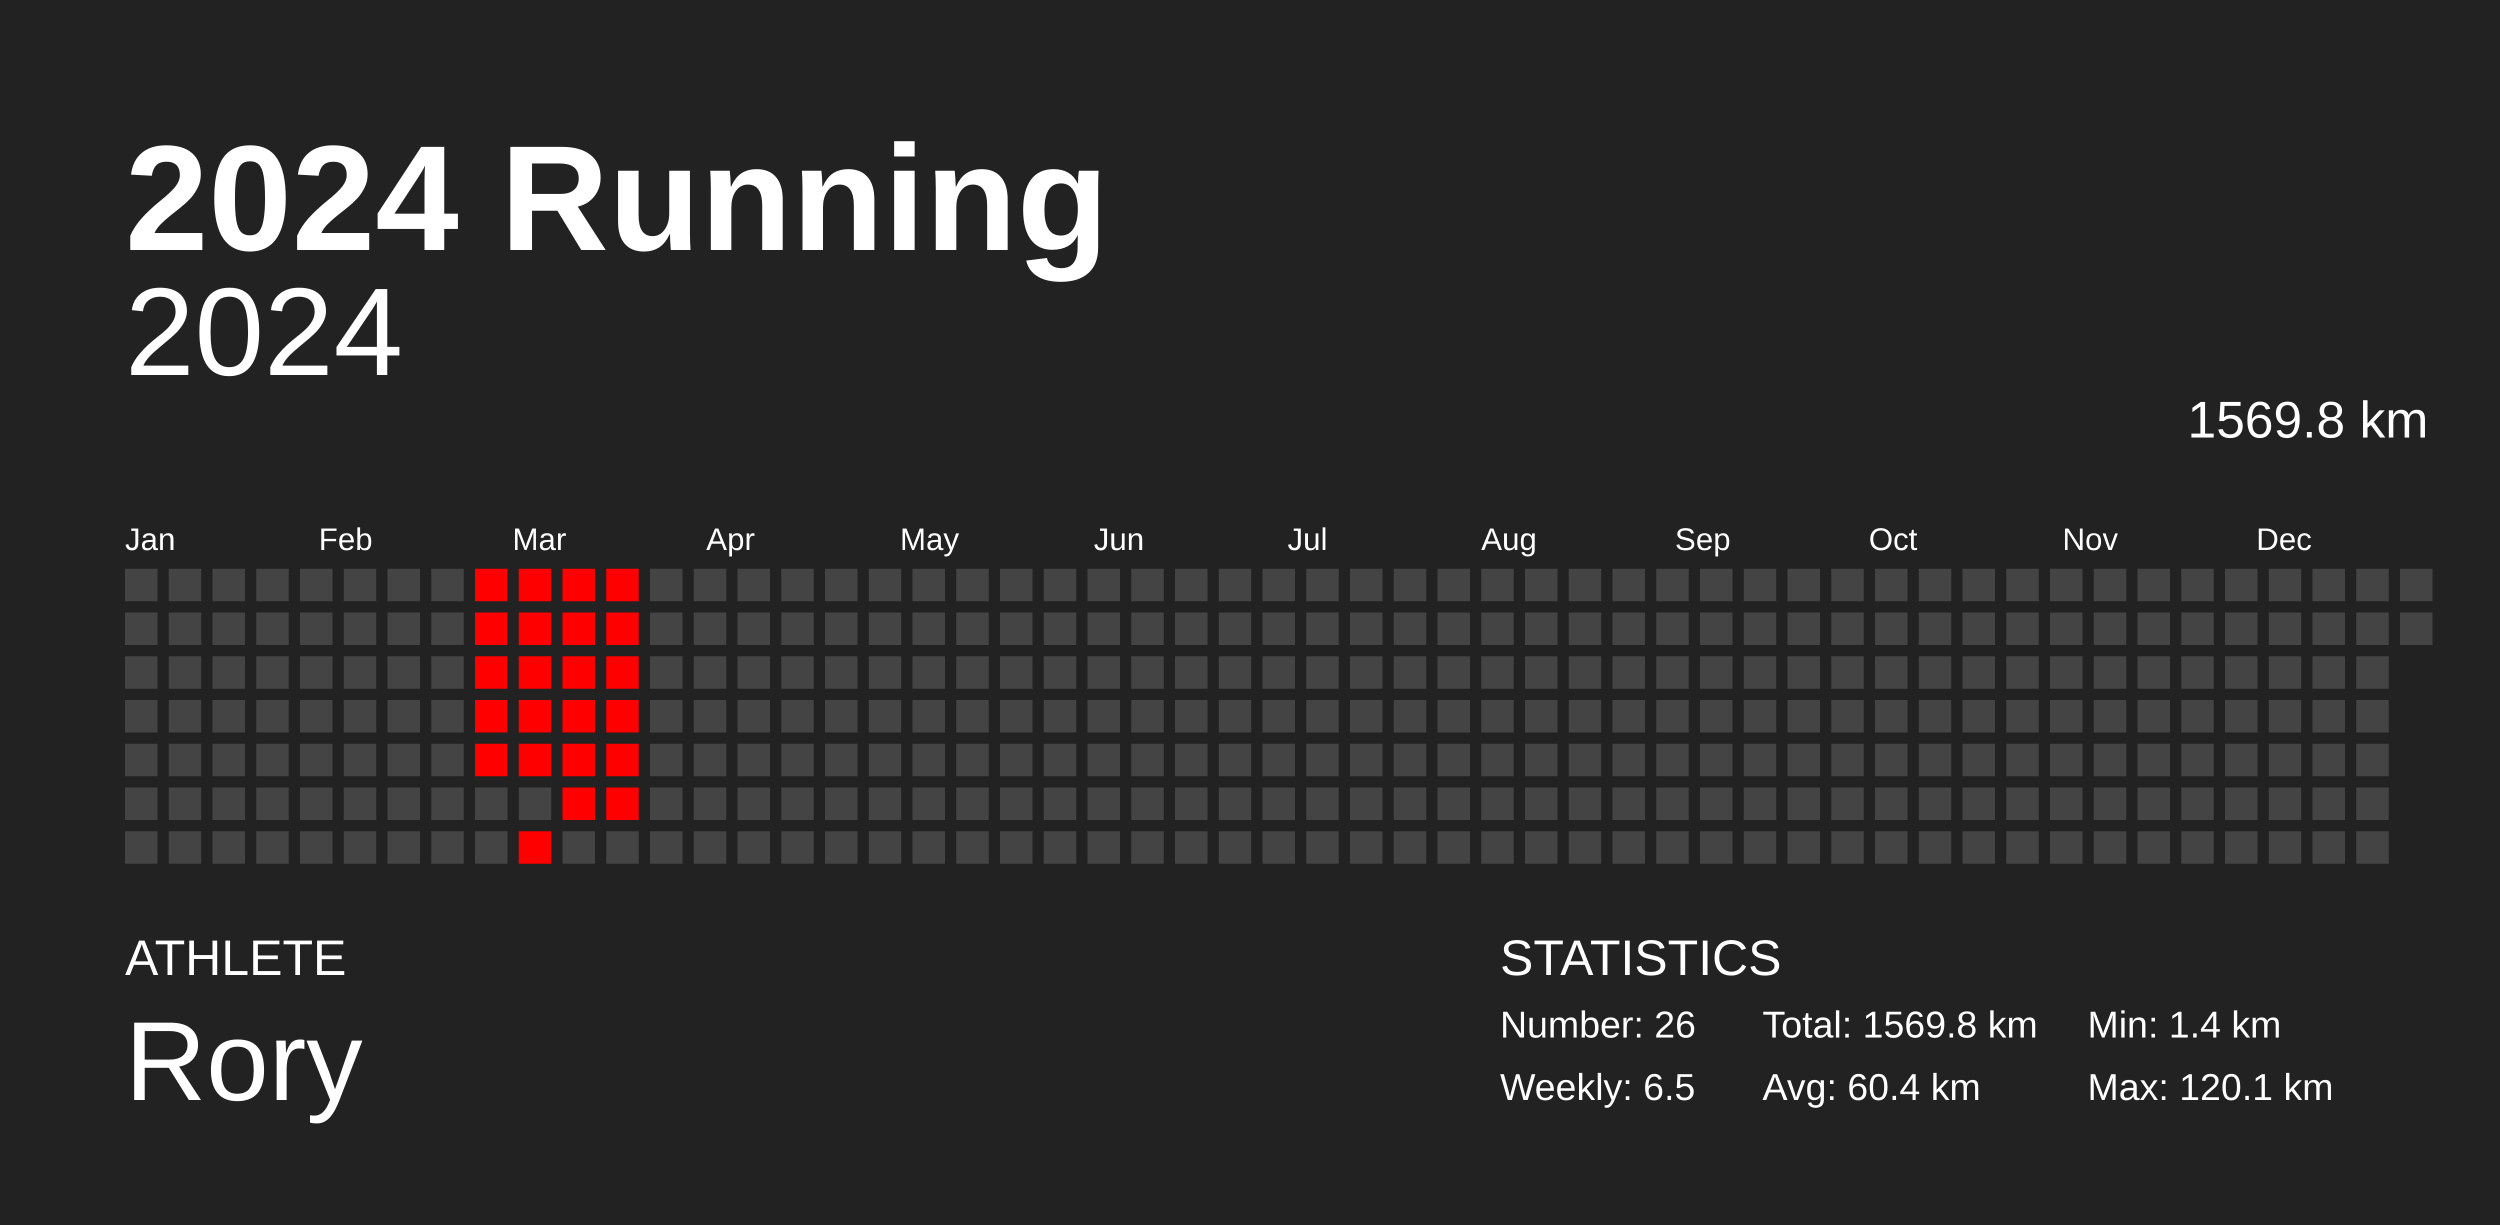
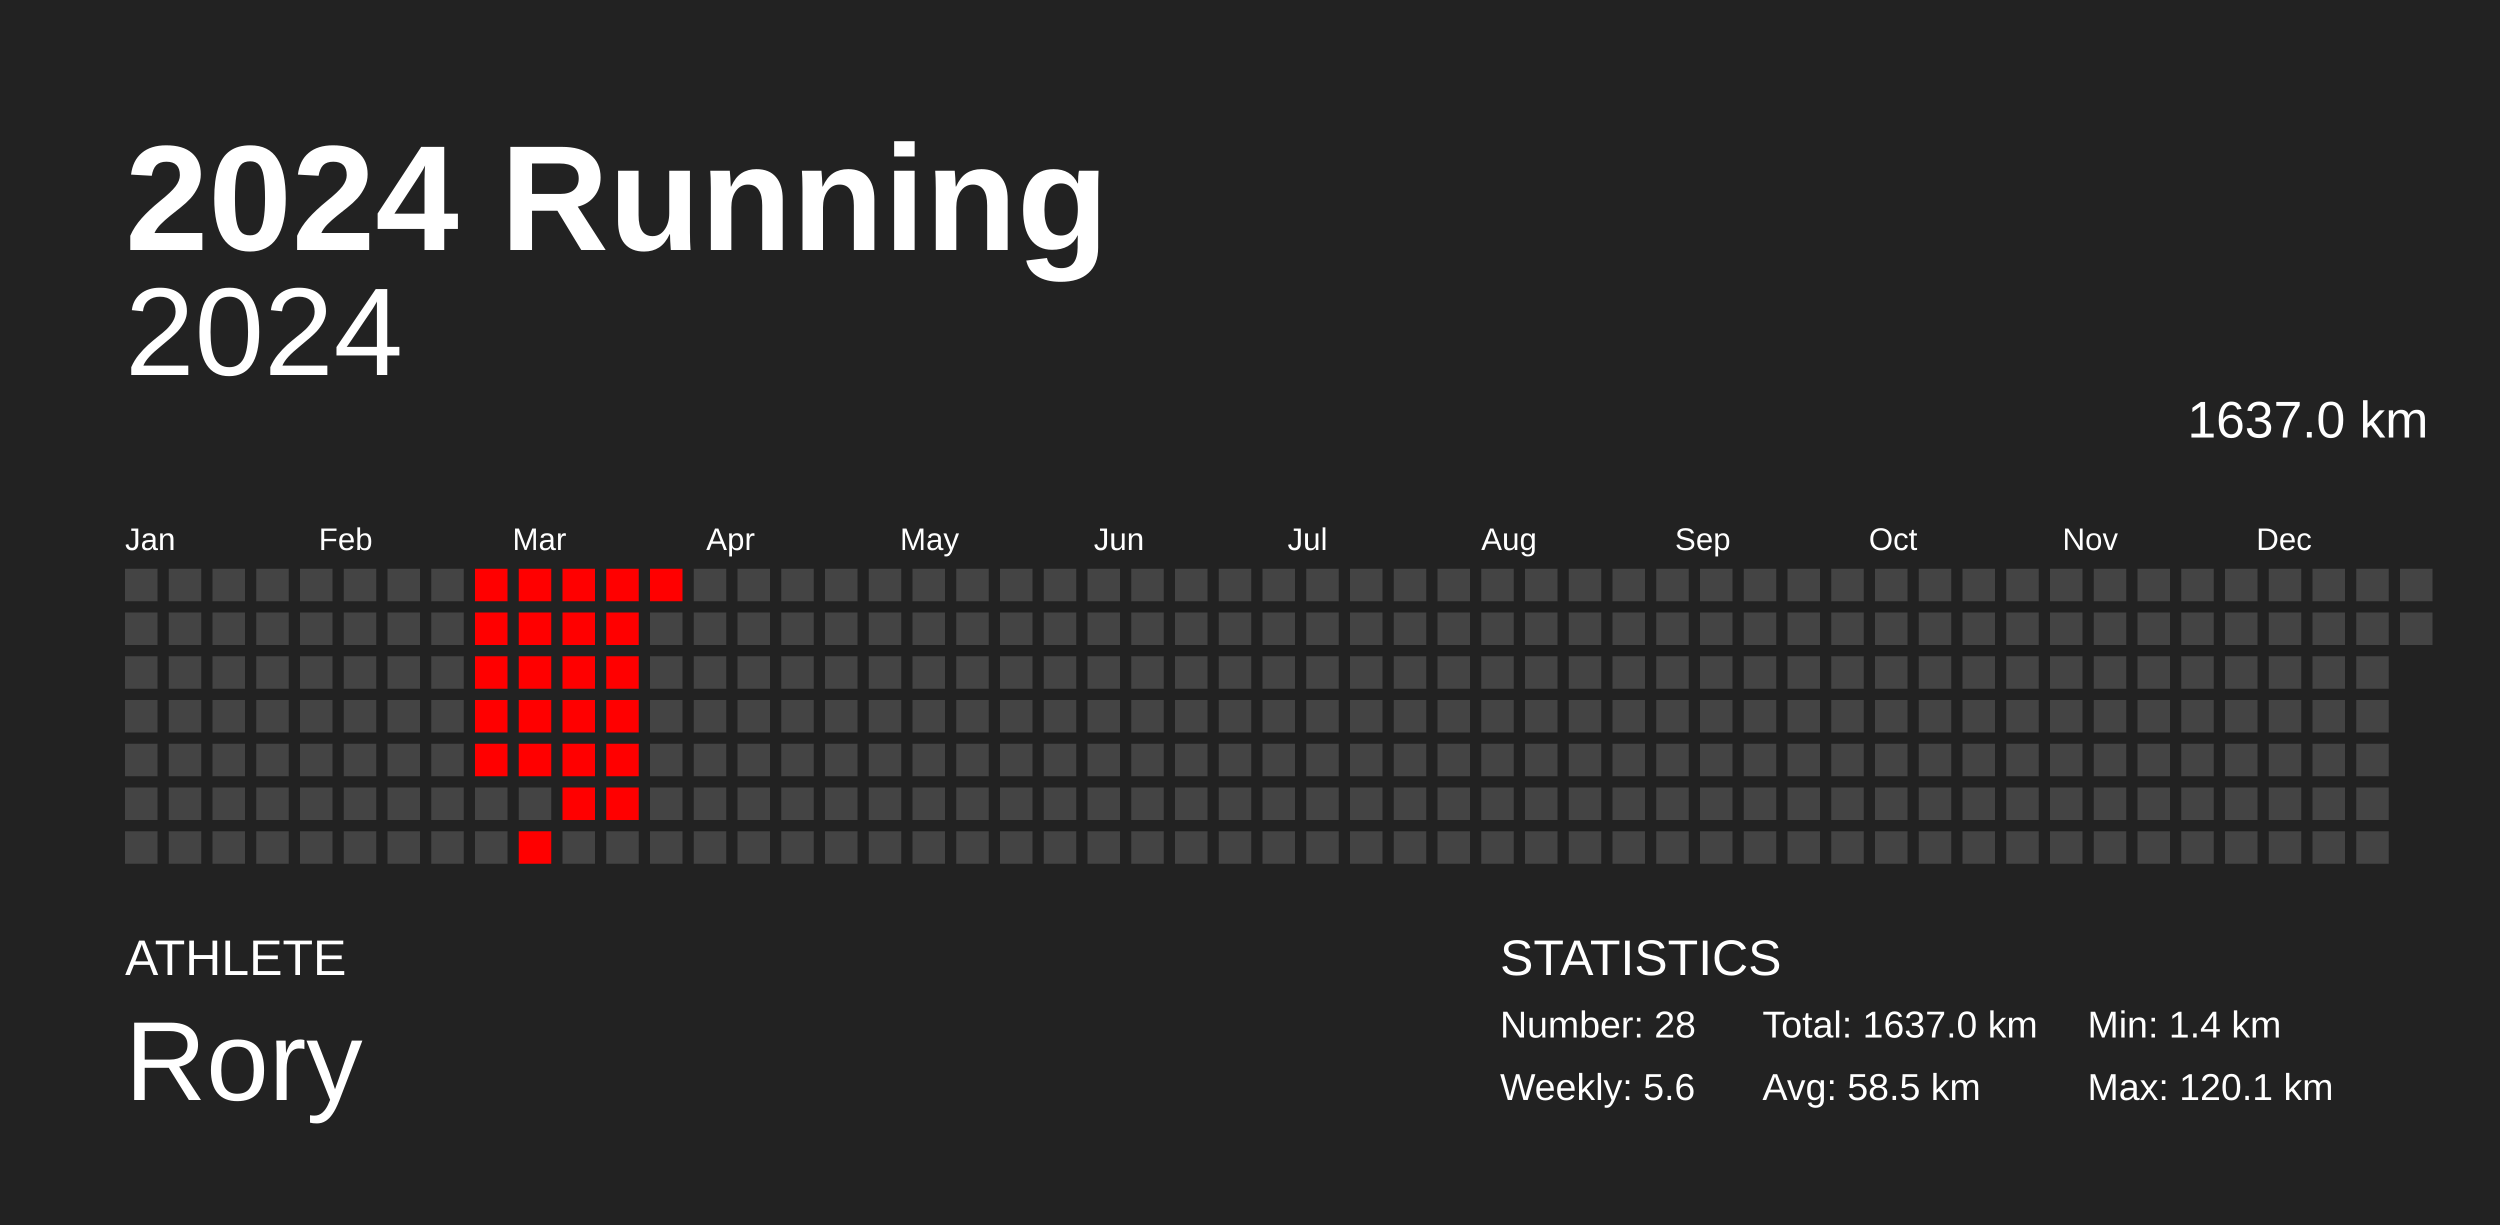
<svg xmlns="http://www.w3.org/2000/svg" baseProfile="full" height="98mm" version="1.1" viewBox="0,0,200,98" width="200mm">
  <defs />
  <rect fill="#222222" height="98" width="200" x="0" y="0" />
  <text fill="#FFFFFF" style="font-size:12px; font-family:Arial; font-weight:bold;" x="10" y="20">2024 Running</text>
  <text fill="#FFFFFF" style="font-size:4px; font-family:Arial" x="10" y="78">ATHLETE</text>
  <text fill="#FFFFFF" style="font-size:9px; font-family:Arial" x="10" y="88">Rory</text>
  <text fill="#FFFFFF" style="font-size:4px; font-family:Arial" x="120" y="78">STATISTICS</text>
-   <text fill="#FFFFFF" style="font-size:3px; font-family:Arial" x="120" y="83">Number: 26</text>
-   <text fill="#FFFFFF" style="font-size:3px; font-family:Arial" x="120" y="88">Weekly: 6.5</text>
-   <text fill="#FFFFFF" style="font-size:3px; font-family:Arial" x="141" y="83">Total: 1569.8 km</text>
-   <text fill="#FFFFFF" style="font-size:3px; font-family:Arial" x="141" y="88">Avg: 60.4 km</text>
+   <text fill="#FFFFFF" style="font-size:3px; font-family:Arial" x="120" y="83">Number: 28</text>
+   <text fill="#FFFFFF" style="font-size:3px; font-family:Arial" x="120" y="88">Weekly: 5.6</text>
+   <text fill="#FFFFFF" style="font-size:3px; font-family:Arial" x="141" y="83">Total: 1637.0 km</text>
+   <text fill="#FFFFFF" style="font-size:3px; font-family:Arial" x="141" y="88">Avg: 58.5 km</text>
  <text fill="#FFFFFF" style="font-size:3px; font-family:Arial" x="167" y="83">Min: 1.4 km</text>
  <text fill="#FFFFFF" style="font-size:3px; font-family:Arial" x="167" y="88">Max: 120.1 km</text>
  <text alignment-baseline="hanging" fill="#FFFFFF" style="font-size:10.0px; font-family:Arial;" x="10" y="30">2024</text>
-   <text alignment-baseline="hanging" fill="#FFFFFF" style="font-size:4.125px; font-family:Arial;" x="175" y="35">1569.8 km</text>
+   <text alignment-baseline="hanging" fill="#FFFFFF" style="font-size:4.125px; font-family:Arial;" x="175" y="35">1637.0 km</text>
  <text fill="#FFFFFF" style="font-size:2.5px; font-family:Arial" x="10.0" y="44">Jan</text>
  <text fill="#FFFFFF" style="font-size:2.5px; font-family:Arial" x="25.5" y="44">Feb</text>
  <text fill="#FFFFFF" style="font-size:2.5px; font-family:Arial" x="41.0" y="44">Mar</text>
  <text fill="#FFFFFF" style="font-size:2.5px; font-family:Arial" x="56.5" y="44">Apr</text>
  <text fill="#FFFFFF" style="font-size:2.5px; font-family:Arial" x="72.0" y="44">May</text>
  <text fill="#FFFFFF" style="font-size:2.5px; font-family:Arial" x="87.5" y="44">Jun</text>
  <text fill="#FFFFFF" style="font-size:2.5px; font-family:Arial" x="103.0" y="44">Jul</text>
  <text fill="#FFFFFF" style="font-size:2.5px; font-family:Arial" x="118.5" y="44">Aug</text>
  <text fill="#FFFFFF" style="font-size:2.5px; font-family:Arial" x="134.0" y="44">Sep</text>
  <text fill="#FFFFFF" style="font-size:2.5px; font-family:Arial" x="149.5" y="44">Oct</text>
  <text fill="#FFFFFF" style="font-size:2.5px; font-family:Arial" x="165.0" y="44">Nov</text>
  <text fill="#FFFFFF" style="font-size:2.5px; font-family:Arial" x="180.5" y="44">Dec</text>
  <rect fill="#444444" height="2.6" width="2.6" x="10.0" y="45.5" />
  <rect fill="#444444" height="2.6" width="2.6" x="10.0" y="49.0" />
  <rect fill="#444444" height="2.6" width="2.6" x="10.0" y="52.5" />
  <rect fill="#444444" height="2.6" width="2.6" x="10.0" y="56.0" />
  <rect fill="#444444" height="2.6" width="2.6" x="10.0" y="59.5" />
  <rect fill="#444444" height="2.6" width="2.6" x="10.0" y="63.0" />
  <rect fill="#444444" height="2.6" width="2.6" x="10.0" y="66.5" />
  <rect fill="#444444" height="2.6" width="2.6" x="13.5" y="45.5" />
  <rect fill="#444444" height="2.6" width="2.6" x="13.5" y="49.0" />
  <rect fill="#444444" height="2.6" width="2.6" x="13.5" y="52.5" />
  <rect fill="#444444" height="2.6" width="2.6" x="13.5" y="56.0" />
  <rect fill="#444444" height="2.6" width="2.6" x="13.5" y="59.5" />
  <rect fill="#444444" height="2.6" width="2.6" x="13.5" y="63.0" />
  <rect fill="#444444" height="2.6" width="2.6" x="13.5" y="66.5" />
  <rect fill="#444444" height="2.6" width="2.6" x="17.0" y="45.5" />
  <rect fill="#444444" height="2.6" width="2.6" x="17.0" y="49.0" />
  <rect fill="#444444" height="2.6" width="2.6" x="17.0" y="52.5" />
  <rect fill="#444444" height="2.6" width="2.6" x="17.0" y="56.0" />
  <rect fill="#444444" height="2.6" width="2.6" x="17.0" y="59.5" />
  <rect fill="#444444" height="2.6" width="2.6" x="17.0" y="63.0" />
  <rect fill="#444444" height="2.6" width="2.6" x="17.0" y="66.5" />
  <rect fill="#444444" height="2.6" width="2.6" x="20.5" y="45.5" />
  <rect fill="#444444" height="2.6" width="2.6" x="20.5" y="49.0" />
  <rect fill="#444444" height="2.6" width="2.6" x="20.5" y="52.5" />
  <rect fill="#444444" height="2.6" width="2.6" x="20.5" y="56.0" />
  <rect fill="#444444" height="2.6" width="2.6" x="20.5" y="59.5" />
  <rect fill="#444444" height="2.6" width="2.6" x="20.5" y="63.0" />
  <rect fill="#444444" height="2.6" width="2.6" x="20.5" y="66.5" />
  <rect fill="#444444" height="2.6" width="2.6" x="24.0" y="45.5" />
  <rect fill="#444444" height="2.6" width="2.6" x="24.0" y="49.0" />
  <rect fill="#444444" height="2.6" width="2.6" x="24.0" y="52.5" />
  <rect fill="#444444" height="2.6" width="2.6" x="24.0" y="56.0" />
  <rect fill="#444444" height="2.6" width="2.6" x="24.0" y="59.5" />
  <rect fill="#444444" height="2.6" width="2.6" x="24.0" y="63.0" />
  <rect fill="#444444" height="2.6" width="2.6" x="24.0" y="66.5" />
  <rect fill="#444444" height="2.6" width="2.6" x="27.5" y="45.5" />
  <rect fill="#444444" height="2.6" width="2.6" x="27.5" y="49.0" />
  <rect fill="#444444" height="2.6" width="2.6" x="27.5" y="52.5" />
  <rect fill="#444444" height="2.6" width="2.6" x="27.5" y="56.0" />
  <rect fill="#444444" height="2.6" width="2.6" x="27.5" y="59.5" />
  <rect fill="#444444" height="2.6" width="2.6" x="27.5" y="63.0" />
  <rect fill="#444444" height="2.6" width="2.6" x="27.5" y="66.5" />
  <rect fill="#444444" height="2.6" width="2.6" x="31.0" y="45.5" />
  <rect fill="#444444" height="2.6" width="2.6" x="31.0" y="49.0" />
  <rect fill="#444444" height="2.6" width="2.6" x="31.0" y="52.5" />
  <rect fill="#444444" height="2.6" width="2.6" x="31.0" y="56.0" />
  <rect fill="#444444" height="2.6" width="2.6" x="31.0" y="59.5" />
  <rect fill="#444444" height="2.6" width="2.6" x="31.0" y="63.0" />
  <rect fill="#444444" height="2.6" width="2.6" x="31.0" y="66.5" />
  <rect fill="#444444" height="2.6" width="2.6" x="34.5" y="45.5" />
  <rect fill="#444444" height="2.6" width="2.6" x="34.5" y="49.0" />
  <rect fill="#444444" height="2.6" width="2.6" x="34.5" y="52.5" />
  <rect fill="#444444" height="2.6" width="2.6" x="34.5" y="56.0" />
  <rect fill="#444444" height="2.6" width="2.6" x="34.5" y="59.5" />
  <rect fill="#444444" height="2.6" width="2.6" x="34.5" y="63.0" />
  <rect fill="#444444" height="2.6" width="2.6" x="34.5" y="66.5" />
  <rect fill="red" height="2.6" width="2.6" x="38.0" y="45.5" />
  <rect fill="red" height="2.6" width="2.6" x="38.0" y="49.0" />
  <rect fill="red" height="2.6" width="2.6" x="38.0" y="52.5" />
  <rect fill="red" height="2.6" width="2.6" x="38.0" y="56.0" />
  <rect fill="red" height="2.6" width="2.6" x="38.0" y="59.5" />
  <rect fill="#444444" height="2.6" width="2.6" x="38.0" y="63.0" />
  <rect fill="#444444" height="2.6" width="2.6" x="38.0" y="66.5" />
  <rect fill="red" height="2.6" width="2.6" x="41.5" y="45.5" />
  <rect fill="red" height="2.6" width="2.6" x="41.5" y="49.0" />
  <rect fill="red" height="2.6" width="2.6" x="41.5" y="52.5" />
  <rect fill="red" height="2.6" width="2.6" x="41.5" y="56.0" />
  <rect fill="red" height="2.6" width="2.6" x="41.5" y="59.5" />
  <rect fill="#444444" height="2.6" width="2.6" x="41.5" y="63.0" />
  <rect fill="red" height="2.6" width="2.6" x="41.5" y="66.5" />
  <rect fill="red" height="2.6" width="2.6" x="45.0" y="45.5" />
  <rect fill="red" height="2.6" width="2.6" x="45.0" y="49.0" />
  <rect fill="red" height="2.6" width="2.6" x="45.0" y="52.5" />
  <rect fill="red" height="2.6" width="2.6" x="45.0" y="56.0" />
  <rect fill="red" height="2.6" width="2.6" x="45.0" y="59.5" />
  <rect fill="red" height="2.6" width="2.6" x="45.0" y="63.0" />
  <rect fill="#444444" height="2.6" width="2.6" x="45.0" y="66.5" />
  <rect fill="red" height="2.6" width="2.6" x="48.5" y="45.5" />
  <rect fill="red" height="2.6" width="2.6" x="48.5" y="49.0" />
  <rect fill="red" height="2.6" width="2.6" x="48.5" y="52.5" />
  <rect fill="red" height="2.6" width="2.6" x="48.5" y="56.0" />
  <rect fill="red" height="2.6" width="2.6" x="48.5" y="59.5" />
  <rect fill="red" height="2.6" width="2.6" x="48.5" y="63.0" />
  <rect fill="#444444" height="2.6" width="2.6" x="48.5" y="66.5" />
-   <rect fill="#444444" height="2.6" width="2.6" x="52.0" y="45.5" />
+   <rect fill="red" height="2.6" width="2.6" x="52.0" y="45.5" />
  <rect fill="#444444" height="2.6" width="2.6" x="52.0" y="49.0" />
  <rect fill="#444444" height="2.6" width="2.6" x="52.0" y="52.5" />
  <rect fill="#444444" height="2.6" width="2.6" x="52.0" y="56.0" />
  <rect fill="#444444" height="2.6" width="2.6" x="52.0" y="59.5" />
  <rect fill="#444444" height="2.6" width="2.6" x="52.0" y="63.0" />
  <rect fill="#444444" height="2.6" width="2.6" x="52.0" y="66.5" />
  <rect fill="#444444" height="2.6" width="2.6" x="55.5" y="45.5" />
  <rect fill="#444444" height="2.6" width="2.6" x="55.5" y="49.0" />
  <rect fill="#444444" height="2.6" width="2.6" x="55.5" y="52.5" />
  <rect fill="#444444" height="2.6" width="2.6" x="55.5" y="56.0" />
  <rect fill="#444444" height="2.6" width="2.6" x="55.5" y="59.5" />
  <rect fill="#444444" height="2.6" width="2.6" x="55.5" y="63.0" />
  <rect fill="#444444" height="2.6" width="2.6" x="55.5" y="66.5" />
  <rect fill="#444444" height="2.6" width="2.6" x="59.0" y="45.5" />
  <rect fill="#444444" height="2.6" width="2.6" x="59.0" y="49.0" />
  <rect fill="#444444" height="2.6" width="2.6" x="59.0" y="52.5" />
  <rect fill="#444444" height="2.6" width="2.6" x="59.0" y="56.0" />
  <rect fill="#444444" height="2.6" width="2.6" x="59.0" y="59.5" />
  <rect fill="#444444" height="2.6" width="2.6" x="59.0" y="63.0" />
  <rect fill="#444444" height="2.6" width="2.6" x="59.0" y="66.5" />
  <rect fill="#444444" height="2.6" width="2.6" x="62.5" y="45.5" />
  <rect fill="#444444" height="2.6" width="2.6" x="62.5" y="49.0" />
  <rect fill="#444444" height="2.6" width="2.6" x="62.5" y="52.5" />
  <rect fill="#444444" height="2.6" width="2.6" x="62.5" y="56.0" />
  <rect fill="#444444" height="2.6" width="2.6" x="62.5" y="59.5" />
  <rect fill="#444444" height="2.6" width="2.6" x="62.5" y="63.0" />
  <rect fill="#444444" height="2.6" width="2.6" x="62.5" y="66.5" />
  <rect fill="#444444" height="2.6" width="2.6" x="66.0" y="45.5" />
  <rect fill="#444444" height="2.6" width="2.6" x="66.0" y="49.0" />
  <rect fill="#444444" height="2.6" width="2.6" x="66.0" y="52.5" />
  <rect fill="#444444" height="2.6" width="2.6" x="66.0" y="56.0" />
  <rect fill="#444444" height="2.6" width="2.6" x="66.0" y="59.5" />
  <rect fill="#444444" height="2.6" width="2.6" x="66.0" y="63.0" />
  <rect fill="#444444" height="2.6" width="2.6" x="66.0" y="66.5" />
  <rect fill="#444444" height="2.6" width="2.6" x="69.5" y="45.5" />
  <rect fill="#444444" height="2.6" width="2.6" x="69.5" y="49.0" />
  <rect fill="#444444" height="2.6" width="2.6" x="69.5" y="52.5" />
  <rect fill="#444444" height="2.6" width="2.6" x="69.5" y="56.0" />
  <rect fill="#444444" height="2.6" width="2.6" x="69.5" y="59.5" />
  <rect fill="#444444" height="2.6" width="2.6" x="69.5" y="63.0" />
  <rect fill="#444444" height="2.6" width="2.6" x="69.5" y="66.5" />
  <rect fill="#444444" height="2.6" width="2.6" x="73.0" y="45.5" />
  <rect fill="#444444" height="2.6" width="2.6" x="73.0" y="49.0" />
  <rect fill="#444444" height="2.6" width="2.6" x="73.0" y="52.5" />
  <rect fill="#444444" height="2.6" width="2.6" x="73.0" y="56.0" />
  <rect fill="#444444" height="2.6" width="2.6" x="73.0" y="59.5" />
  <rect fill="#444444" height="2.6" width="2.6" x="73.0" y="63.0" />
  <rect fill="#444444" height="2.6" width="2.6" x="73.0" y="66.5" />
  <rect fill="#444444" height="2.6" width="2.6" x="76.5" y="45.5" />
  <rect fill="#444444" height="2.6" width="2.6" x="76.5" y="49.0" />
  <rect fill="#444444" height="2.6" width="2.6" x="76.5" y="52.5" />
  <rect fill="#444444" height="2.6" width="2.6" x="76.5" y="56.0" />
  <rect fill="#444444" height="2.6" width="2.6" x="76.5" y="59.5" />
  <rect fill="#444444" height="2.6" width="2.6" x="76.5" y="63.0" />
  <rect fill="#444444" height="2.6" width="2.6" x="76.5" y="66.5" />
  <rect fill="#444444" height="2.6" width="2.6" x="80.0" y="45.5" />
  <rect fill="#444444" height="2.6" width="2.6" x="80.0" y="49.0" />
  <rect fill="#444444" height="2.6" width="2.6" x="80.0" y="52.5" />
  <rect fill="#444444" height="2.6" width="2.6" x="80.0" y="56.0" />
  <rect fill="#444444" height="2.6" width="2.6" x="80.0" y="59.5" />
  <rect fill="#444444" height="2.6" width="2.6" x="80.0" y="63.0" />
  <rect fill="#444444" height="2.6" width="2.6" x="80.0" y="66.5" />
  <rect fill="#444444" height="2.6" width="2.6" x="83.5" y="45.5" />
  <rect fill="#444444" height="2.6" width="2.6" x="83.5" y="49.0" />
  <rect fill="#444444" height="2.6" width="2.6" x="83.5" y="52.5" />
  <rect fill="#444444" height="2.6" width="2.6" x="83.5" y="56.0" />
  <rect fill="#444444" height="2.6" width="2.6" x="83.5" y="59.5" />
  <rect fill="#444444" height="2.6" width="2.6" x="83.5" y="63.0" />
  <rect fill="#444444" height="2.6" width="2.6" x="83.5" y="66.5" />
  <rect fill="#444444" height="2.6" width="2.6" x="87.0" y="45.5" />
  <rect fill="#444444" height="2.6" width="2.6" x="87.0" y="49.0" />
  <rect fill="#444444" height="2.6" width="2.6" x="87.0" y="52.5" />
  <rect fill="#444444" height="2.6" width="2.6" x="87.0" y="56.0" />
  <rect fill="#444444" height="2.6" width="2.6" x="87.0" y="59.5" />
  <rect fill="#444444" height="2.6" width="2.6" x="87.0" y="63.0" />
  <rect fill="#444444" height="2.6" width="2.6" x="87.0" y="66.5" />
  <rect fill="#444444" height="2.6" width="2.6" x="90.5" y="45.5" />
  <rect fill="#444444" height="2.6" width="2.6" x="90.5" y="49.0" />
  <rect fill="#444444" height="2.6" width="2.6" x="90.5" y="52.5" />
  <rect fill="#444444" height="2.6" width="2.6" x="90.5" y="56.0" />
  <rect fill="#444444" height="2.6" width="2.6" x="90.5" y="59.5" />
  <rect fill="#444444" height="2.6" width="2.6" x="90.5" y="63.0" />
  <rect fill="#444444" height="2.6" width="2.6" x="90.5" y="66.5" />
  <rect fill="#444444" height="2.6" width="2.6" x="94.0" y="45.5" />
  <rect fill="#444444" height="2.6" width="2.6" x="94.0" y="49.0" />
  <rect fill="#444444" height="2.6" width="2.6" x="94.0" y="52.5" />
  <rect fill="#444444" height="2.6" width="2.6" x="94.0" y="56.0" />
  <rect fill="#444444" height="2.6" width="2.6" x="94.0" y="59.5" />
  <rect fill="#444444" height="2.6" width="2.6" x="94.0" y="63.0" />
  <rect fill="#444444" height="2.6" width="2.6" x="94.0" y="66.5" />
  <rect fill="#444444" height="2.6" width="2.6" x="97.5" y="45.5" />
  <rect fill="#444444" height="2.6" width="2.6" x="97.5" y="49.0" />
  <rect fill="#444444" height="2.6" width="2.6" x="97.5" y="52.5" />
  <rect fill="#444444" height="2.6" width="2.6" x="97.5" y="56.0" />
  <rect fill="#444444" height="2.6" width="2.6" x="97.5" y="59.5" />
  <rect fill="#444444" height="2.6" width="2.6" x="97.5" y="63.0" />
  <rect fill="#444444" height="2.6" width="2.6" x="97.5" y="66.5" />
  <rect fill="#444444" height="2.6" width="2.6" x="101.0" y="45.5" />
  <rect fill="#444444" height="2.6" width="2.6" x="101.0" y="49.0" />
  <rect fill="#444444" height="2.6" width="2.6" x="101.0" y="52.5" />
  <rect fill="#444444" height="2.6" width="2.6" x="101.0" y="56.0" />
  <rect fill="#444444" height="2.6" width="2.6" x="101.0" y="59.5" />
  <rect fill="#444444" height="2.6" width="2.6" x="101.0" y="63.0" />
  <rect fill="#444444" height="2.6" width="2.6" x="101.0" y="66.5" />
  <rect fill="#444444" height="2.6" width="2.6" x="104.5" y="45.5" />
  <rect fill="#444444" height="2.6" width="2.6" x="104.5" y="49.0" />
  <rect fill="#444444" height="2.6" width="2.6" x="104.5" y="52.5" />
  <rect fill="#444444" height="2.6" width="2.6" x="104.5" y="56.0" />
  <rect fill="#444444" height="2.6" width="2.6" x="104.5" y="59.5" />
  <rect fill="#444444" height="2.6" width="2.6" x="104.5" y="63.0" />
  <rect fill="#444444" height="2.6" width="2.6" x="104.5" y="66.5" />
  <rect fill="#444444" height="2.6" width="2.6" x="108.0" y="45.5" />
  <rect fill="#444444" height="2.6" width="2.6" x="108.0" y="49.0" />
  <rect fill="#444444" height="2.6" width="2.6" x="108.0" y="52.5" />
  <rect fill="#444444" height="2.6" width="2.6" x="108.0" y="56.0" />
  <rect fill="#444444" height="2.6" width="2.6" x="108.0" y="59.5" />
  <rect fill="#444444" height="2.6" width="2.6" x="108.0" y="63.0" />
  <rect fill="#444444" height="2.6" width="2.6" x="108.0" y="66.5" />
  <rect fill="#444444" height="2.6" width="2.6" x="111.5" y="45.5" />
  <rect fill="#444444" height="2.6" width="2.6" x="111.5" y="49.0" />
  <rect fill="#444444" height="2.6" width="2.6" x="111.5" y="52.5" />
  <rect fill="#444444" height="2.6" width="2.6" x="111.5" y="56.0" />
  <rect fill="#444444" height="2.6" width="2.6" x="111.5" y="59.5" />
  <rect fill="#444444" height="2.6" width="2.6" x="111.5" y="63.0" />
  <rect fill="#444444" height="2.6" width="2.6" x="111.5" y="66.5" />
  <rect fill="#444444" height="2.6" width="2.6" x="115.0" y="45.5" />
  <rect fill="#444444" height="2.6" width="2.6" x="115.0" y="49.0" />
  <rect fill="#444444" height="2.6" width="2.6" x="115.0" y="52.5" />
  <rect fill="#444444" height="2.6" width="2.6" x="115.0" y="56.0" />
  <rect fill="#444444" height="2.6" width="2.6" x="115.0" y="59.5" />
  <rect fill="#444444" height="2.6" width="2.6" x="115.0" y="63.0" />
  <rect fill="#444444" height="2.6" width="2.6" x="115.0" y="66.5" />
  <rect fill="#444444" height="2.6" width="2.6" x="118.5" y="45.5" />
  <rect fill="#444444" height="2.6" width="2.6" x="118.5" y="49.0" />
  <rect fill="#444444" height="2.6" width="2.6" x="118.5" y="52.5" />
  <rect fill="#444444" height="2.6" width="2.6" x="118.5" y="56.0" />
  <rect fill="#444444" height="2.6" width="2.6" x="118.5" y="59.5" />
  <rect fill="#444444" height="2.6" width="2.6" x="118.5" y="63.0" />
  <rect fill="#444444" height="2.6" width="2.6" x="118.5" y="66.5" />
  <rect fill="#444444" height="2.6" width="2.6" x="122.0" y="45.5" />
  <rect fill="#444444" height="2.6" width="2.6" x="122.0" y="49.0" />
  <rect fill="#444444" height="2.6" width="2.6" x="122.0" y="52.5" />
  <rect fill="#444444" height="2.6" width="2.6" x="122.0" y="56.0" />
  <rect fill="#444444" height="2.6" width="2.6" x="122.0" y="59.5" />
  <rect fill="#444444" height="2.6" width="2.6" x="122.0" y="63.0" />
  <rect fill="#444444" height="2.6" width="2.6" x="122.0" y="66.5" />
  <rect fill="#444444" height="2.6" width="2.6" x="125.5" y="45.5" />
  <rect fill="#444444" height="2.6" width="2.6" x="125.5" y="49.0" />
  <rect fill="#444444" height="2.6" width="2.6" x="125.5" y="52.5" />
  <rect fill="#444444" height="2.6" width="2.6" x="125.5" y="56.0" />
  <rect fill="#444444" height="2.6" width="2.6" x="125.5" y="59.5" />
  <rect fill="#444444" height="2.6" width="2.6" x="125.5" y="63.0" />
  <rect fill="#444444" height="2.6" width="2.6" x="125.5" y="66.5" />
  <rect fill="#444444" height="2.6" width="2.6" x="129.0" y="45.5" />
  <rect fill="#444444" height="2.6" width="2.6" x="129.0" y="49.0" />
  <rect fill="#444444" height="2.6" width="2.6" x="129.0" y="52.5" />
  <rect fill="#444444" height="2.6" width="2.6" x="129.0" y="56.0" />
  <rect fill="#444444" height="2.6" width="2.6" x="129.0" y="59.5" />
  <rect fill="#444444" height="2.6" width="2.6" x="129.0" y="63.0" />
  <rect fill="#444444" height="2.6" width="2.6" x="129.0" y="66.5" />
  <rect fill="#444444" height="2.6" width="2.6" x="132.5" y="45.5" />
  <rect fill="#444444" height="2.6" width="2.6" x="132.5" y="49.0" />
  <rect fill="#444444" height="2.6" width="2.6" x="132.5" y="52.5" />
  <rect fill="#444444" height="2.6" width="2.6" x="132.5" y="56.0" />
  <rect fill="#444444" height="2.6" width="2.6" x="132.5" y="59.5" />
  <rect fill="#444444" height="2.6" width="2.6" x="132.5" y="63.0" />
  <rect fill="#444444" height="2.6" width="2.6" x="132.5" y="66.5" />
  <rect fill="#444444" height="2.6" width="2.6" x="136.0" y="45.5" />
  <rect fill="#444444" height="2.6" width="2.6" x="136.0" y="49.0" />
  <rect fill="#444444" height="2.6" width="2.6" x="136.0" y="52.5" />
  <rect fill="#444444" height="2.6" width="2.6" x="136.0" y="56.0" />
  <rect fill="#444444" height="2.6" width="2.6" x="136.0" y="59.5" />
  <rect fill="#444444" height="2.6" width="2.6" x="136.0" y="63.0" />
  <rect fill="#444444" height="2.6" width="2.6" x="136.0" y="66.5" />
  <rect fill="#444444" height="2.6" width="2.6" x="139.5" y="45.5" />
  <rect fill="#444444" height="2.6" width="2.6" x="139.5" y="49.0" />
  <rect fill="#444444" height="2.6" width="2.6" x="139.5" y="52.5" />
  <rect fill="#444444" height="2.6" width="2.6" x="139.5" y="56.0" />
  <rect fill="#444444" height="2.6" width="2.6" x="139.5" y="59.5" />
  <rect fill="#444444" height="2.6" width="2.6" x="139.5" y="63.0" />
  <rect fill="#444444" height="2.6" width="2.6" x="139.5" y="66.5" />
  <rect fill="#444444" height="2.6" width="2.6" x="143.0" y="45.5" />
  <rect fill="#444444" height="2.6" width="2.6" x="143.0" y="49.0" />
  <rect fill="#444444" height="2.6" width="2.6" x="143.0" y="52.5" />
  <rect fill="#444444" height="2.6" width="2.6" x="143.0" y="56.0" />
  <rect fill="#444444" height="2.6" width="2.6" x="143.0" y="59.5" />
  <rect fill="#444444" height="2.6" width="2.6" x="143.0" y="63.0" />
  <rect fill="#444444" height="2.6" width="2.6" x="143.0" y="66.5" />
  <rect fill="#444444" height="2.6" width="2.6" x="146.5" y="45.5" />
  <rect fill="#444444" height="2.6" width="2.6" x="146.5" y="49.0" />
  <rect fill="#444444" height="2.6" width="2.6" x="146.5" y="52.5" />
  <rect fill="#444444" height="2.6" width="2.6" x="146.5" y="56.0" />
  <rect fill="#444444" height="2.6" width="2.6" x="146.5" y="59.5" />
  <rect fill="#444444" height="2.6" width="2.6" x="146.5" y="63.0" />
  <rect fill="#444444" height="2.6" width="2.6" x="146.5" y="66.5" />
  <rect fill="#444444" height="2.6" width="2.6" x="150.0" y="45.5" />
  <rect fill="#444444" height="2.6" width="2.6" x="150.0" y="49.0" />
  <rect fill="#444444" height="2.6" width="2.6" x="150.0" y="52.5" />
  <rect fill="#444444" height="2.6" width="2.6" x="150.0" y="56.0" />
  <rect fill="#444444" height="2.6" width="2.6" x="150.0" y="59.5" />
  <rect fill="#444444" height="2.6" width="2.6" x="150.0" y="63.0" />
  <rect fill="#444444" height="2.6" width="2.6" x="150.0" y="66.5" />
  <rect fill="#444444" height="2.6" width="2.6" x="153.5" y="45.5" />
  <rect fill="#444444" height="2.6" width="2.6" x="153.5" y="49.0" />
  <rect fill="#444444" height="2.6" width="2.6" x="153.5" y="52.5" />
  <rect fill="#444444" height="2.6" width="2.6" x="153.5" y="56.0" />
  <rect fill="#444444" height="2.6" width="2.6" x="153.5" y="59.5" />
  <rect fill="#444444" height="2.6" width="2.6" x="153.5" y="63.0" />
  <rect fill="#444444" height="2.6" width="2.6" x="153.5" y="66.5" />
  <rect fill="#444444" height="2.6" width="2.6" x="157.0" y="45.5" />
  <rect fill="#444444" height="2.6" width="2.6" x="157.0" y="49.0" />
  <rect fill="#444444" height="2.6" width="2.6" x="157.0" y="52.5" />
  <rect fill="#444444" height="2.6" width="2.6" x="157.0" y="56.0" />
  <rect fill="#444444" height="2.6" width="2.6" x="157.0" y="59.5" />
  <rect fill="#444444" height="2.6" width="2.6" x="157.0" y="63.0" />
  <rect fill="#444444" height="2.6" width="2.6" x="157.0" y="66.5" />
  <rect fill="#444444" height="2.6" width="2.6" x="160.5" y="45.5" />
  <rect fill="#444444" height="2.6" width="2.6" x="160.5" y="49.0" />
  <rect fill="#444444" height="2.6" width="2.6" x="160.5" y="52.5" />
  <rect fill="#444444" height="2.6" width="2.6" x="160.5" y="56.0" />
  <rect fill="#444444" height="2.6" width="2.6" x="160.5" y="59.5" />
  <rect fill="#444444" height="2.6" width="2.6" x="160.5" y="63.0" />
  <rect fill="#444444" height="2.6" width="2.6" x="160.5" y="66.5" />
  <rect fill="#444444" height="2.6" width="2.6" x="164.0" y="45.5" />
  <rect fill="#444444" height="2.6" width="2.6" x="164.0" y="49.0" />
  <rect fill="#444444" height="2.6" width="2.6" x="164.0" y="52.5" />
  <rect fill="#444444" height="2.6" width="2.6" x="164.0" y="56.0" />
  <rect fill="#444444" height="2.6" width="2.6" x="164.0" y="59.5" />
  <rect fill="#444444" height="2.6" width="2.6" x="164.0" y="63.0" />
  <rect fill="#444444" height="2.6" width="2.6" x="164.0" y="66.5" />
  <rect fill="#444444" height="2.6" width="2.6" x="167.5" y="45.5" />
  <rect fill="#444444" height="2.6" width="2.6" x="167.5" y="49.0" />
  <rect fill="#444444" height="2.6" width="2.6" x="167.5" y="52.5" />
  <rect fill="#444444" height="2.6" width="2.6" x="167.5" y="56.0" />
  <rect fill="#444444" height="2.6" width="2.6" x="167.5" y="59.5" />
  <rect fill="#444444" height="2.6" width="2.6" x="167.5" y="63.0" />
  <rect fill="#444444" height="2.6" width="2.6" x="167.5" y="66.5" />
  <rect fill="#444444" height="2.6" width="2.6" x="171.0" y="45.5" />
  <rect fill="#444444" height="2.6" width="2.6" x="171.0" y="49.0" />
  <rect fill="#444444" height="2.6" width="2.6" x="171.0" y="52.5" />
  <rect fill="#444444" height="2.6" width="2.6" x="171.0" y="56.0" />
  <rect fill="#444444" height="2.6" width="2.6" x="171.0" y="59.5" />
  <rect fill="#444444" height="2.6" width="2.6" x="171.0" y="63.0" />
  <rect fill="#444444" height="2.6" width="2.6" x="171.0" y="66.5" />
  <rect fill="#444444" height="2.6" width="2.6" x="174.5" y="45.5" />
  <rect fill="#444444" height="2.6" width="2.6" x="174.5" y="49.0" />
  <rect fill="#444444" height="2.6" width="2.6" x="174.5" y="52.5" />
  <rect fill="#444444" height="2.6" width="2.6" x="174.5" y="56.0" />
  <rect fill="#444444" height="2.6" width="2.6" x="174.5" y="59.5" />
  <rect fill="#444444" height="2.6" width="2.6" x="174.5" y="63.0" />
  <rect fill="#444444" height="2.6" width="2.6" x="174.5" y="66.5" />
  <rect fill="#444444" height="2.6" width="2.6" x="178.0" y="45.5" />
  <rect fill="#444444" height="2.6" width="2.6" x="178.0" y="49.0" />
  <rect fill="#444444" height="2.6" width="2.6" x="178.0" y="52.5" />
  <rect fill="#444444" height="2.6" width="2.6" x="178.0" y="56.0" />
  <rect fill="#444444" height="2.6" width="2.6" x="178.0" y="59.5" />
  <rect fill="#444444" height="2.6" width="2.6" x="178.0" y="63.0" />
  <rect fill="#444444" height="2.6" width="2.6" x="178.0" y="66.5" />
  <rect fill="#444444" height="2.6" width="2.6" x="181.5" y="45.5" />
  <rect fill="#444444" height="2.6" width="2.6" x="181.5" y="49.0" />
  <rect fill="#444444" height="2.6" width="2.6" x="181.5" y="52.5" />
  <rect fill="#444444" height="2.6" width="2.6" x="181.5" y="56.0" />
  <rect fill="#444444" height="2.6" width="2.6" x="181.5" y="59.5" />
  <rect fill="#444444" height="2.6" width="2.6" x="181.5" y="63.0" />
  <rect fill="#444444" height="2.6" width="2.6" x="181.5" y="66.5" />
  <rect fill="#444444" height="2.6" width="2.6" x="185.0" y="45.5" />
  <rect fill="#444444" height="2.6" width="2.6" x="185.0" y="49.0" />
  <rect fill="#444444" height="2.6" width="2.6" x="185.0" y="52.5" />
  <rect fill="#444444" height="2.6" width="2.6" x="185.0" y="56.0" />
  <rect fill="#444444" height="2.6" width="2.6" x="185.0" y="59.5" />
  <rect fill="#444444" height="2.6" width="2.6" x="185.0" y="63.0" />
  <rect fill="#444444" height="2.6" width="2.6" x="185.0" y="66.5" />
  <rect fill="#444444" height="2.6" width="2.6" x="188.5" y="45.5" />
  <rect fill="#444444" height="2.6" width="2.6" x="188.5" y="49.0" />
  <rect fill="#444444" height="2.6" width="2.6" x="188.5" y="52.5" />
  <rect fill="#444444" height="2.6" width="2.6" x="188.5" y="56.0" />
  <rect fill="#444444" height="2.6" width="2.6" x="188.5" y="59.5" />
  <rect fill="#444444" height="2.6" width="2.6" x="188.5" y="63.0" />
  <rect fill="#444444" height="2.6" width="2.6" x="188.5" y="66.5" />
  <rect fill="#444444" height="2.6" width="2.6" x="192.0" y="45.5" />
  <rect fill="#444444" height="2.6" width="2.6" x="192.0" y="49.0" />
</svg>
